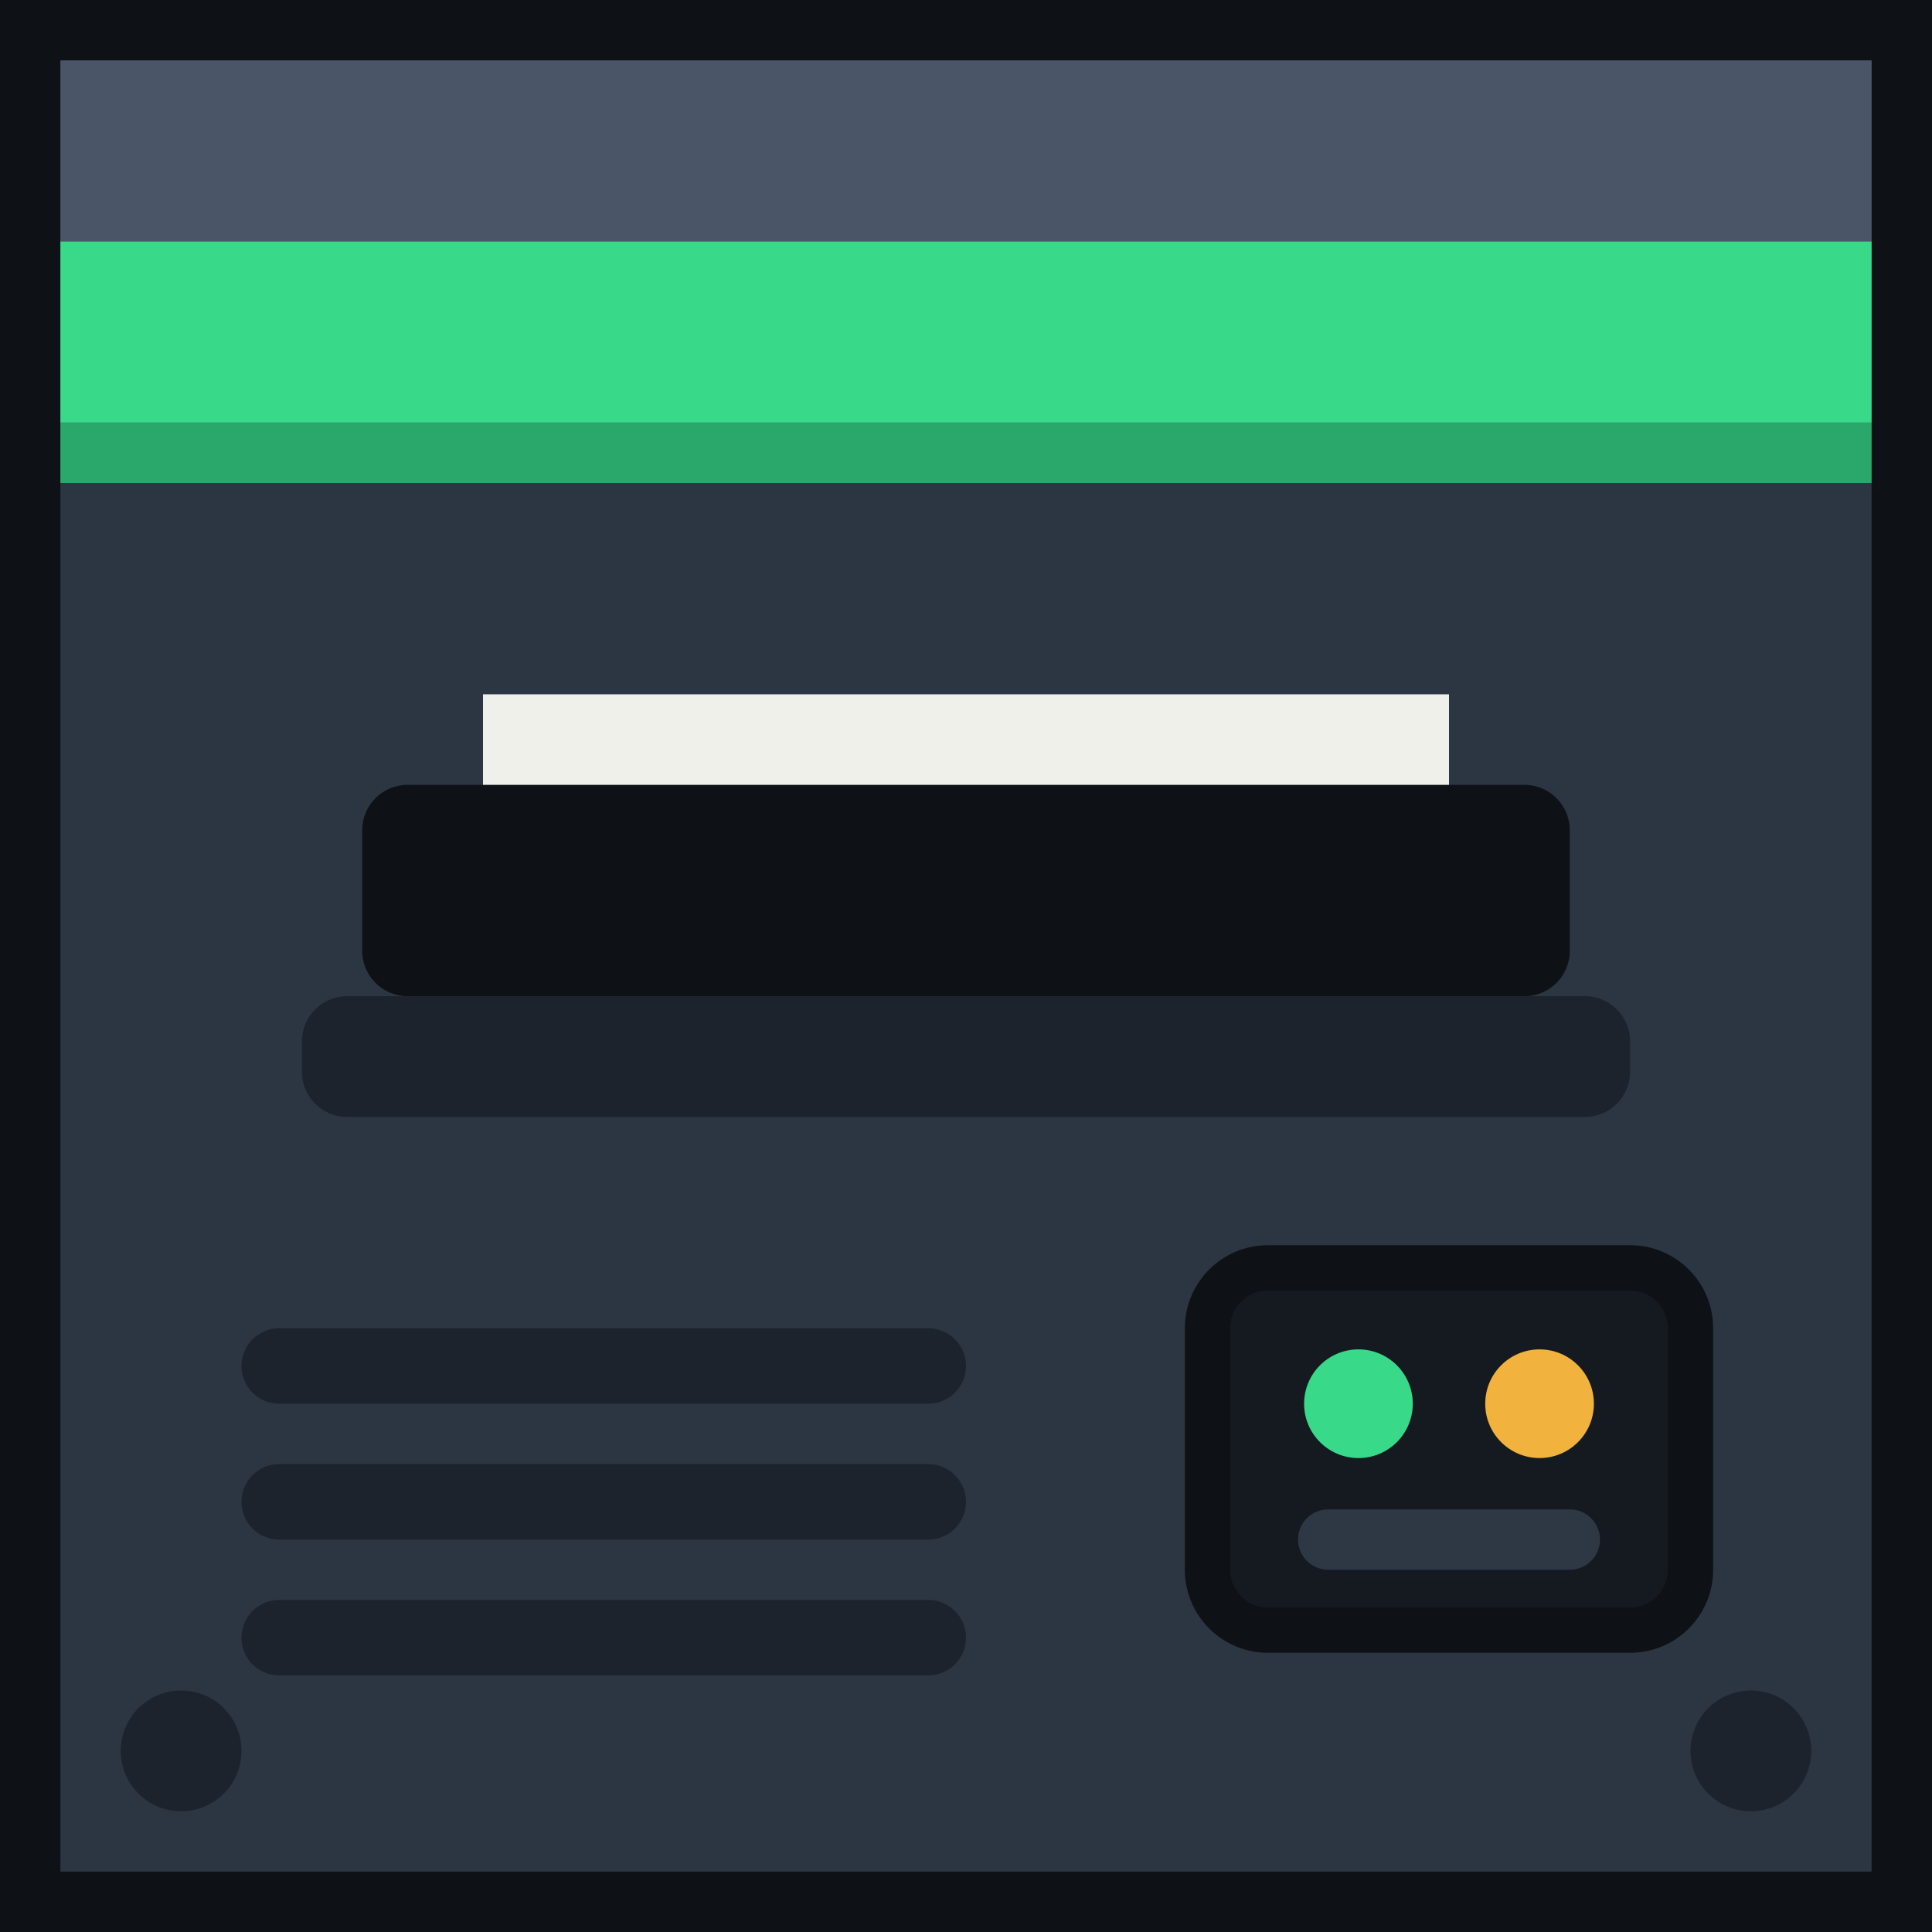
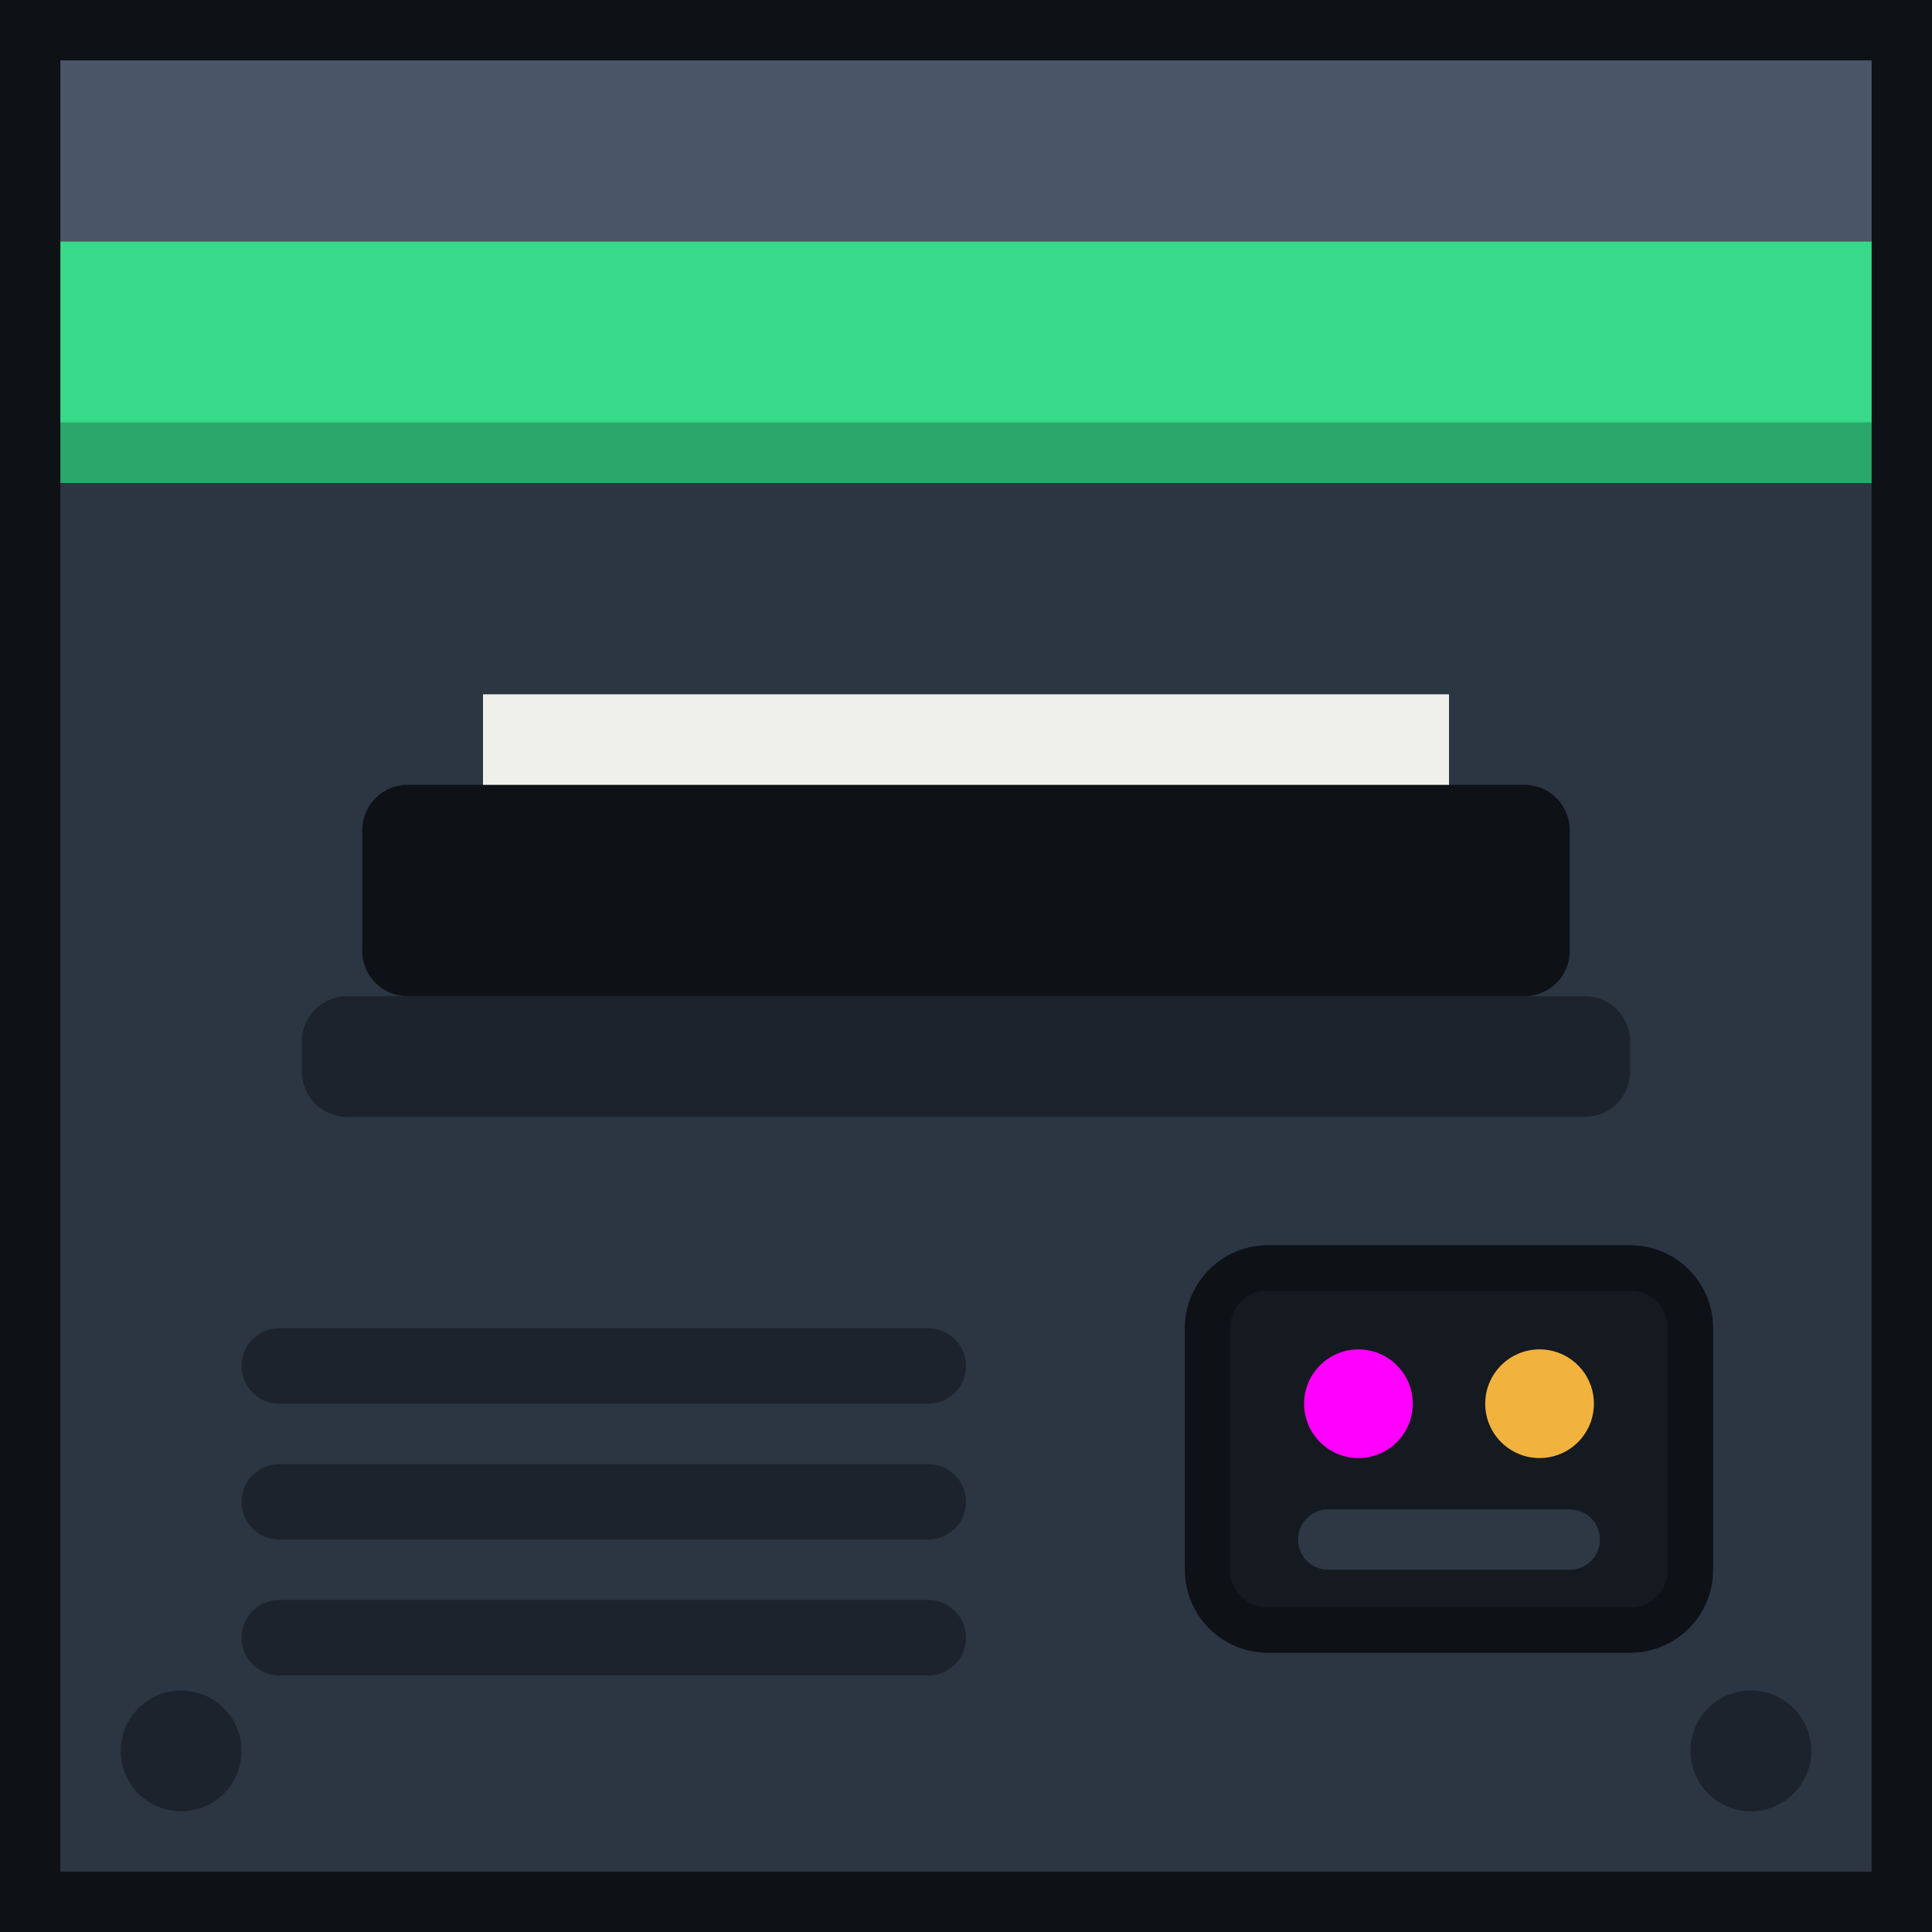
<svg xmlns="http://www.w3.org/2000/svg" viewBox="0 0 64 64" width="64" height="64">
  <rect width="64" height="64" fill="#2c3542" />
  <rect width="64" height="8" fill="#4a5668" />
  <rect y="8" width="64" height="6" fill="#39d98a" />
  <rect y="14" width="64" height="2" fill="#2aa86b" />
  <rect x="16" y="23" width="32" height="4" fill="#eef0e9" />
  <rect x="12" y="26" width="40" height="7" rx="1.5" fill="#0e1116" />
  <rect x="10" y="33" width="44" height="4" rx="1.5" fill="#1c232c" />
  <rect x="40" y="42" width="16" height="12" rx="2" fill="#151a21" stroke="#0e1116" stroke-width="1.5" />
-   <circle cx="45" cy="46.5" r="1.8" fill="#39d98a" />
+   <circle cx="45" cy="46.5" r="1.8" fill="#ff00ff" />
  <circle cx="51" cy="46.5" r="1.8" fill="#f2b23e" />
  <rect x="43" y="50" width="10" height="2" rx="1" fill="#2e3844" />
  <g fill="#1c232c">
    <rect x="8" y="44" width="24" height="2.5" rx="1.25" />
    <rect x="8" y="48.5" width="24" height="2.5" rx="1.25" />
    <rect x="8" y="53" width="24" height="2.5" rx="1.25" />
  </g>
  <circle cx="6" cy="58" r="2" fill="#1c232c" />
  <circle cx="58" cy="58" r="2" fill="#1c232c" />
  <rect x="1" y="1" width="62" height="62" fill="none" stroke="#0e1116" stroke-width="2" />
</svg>
